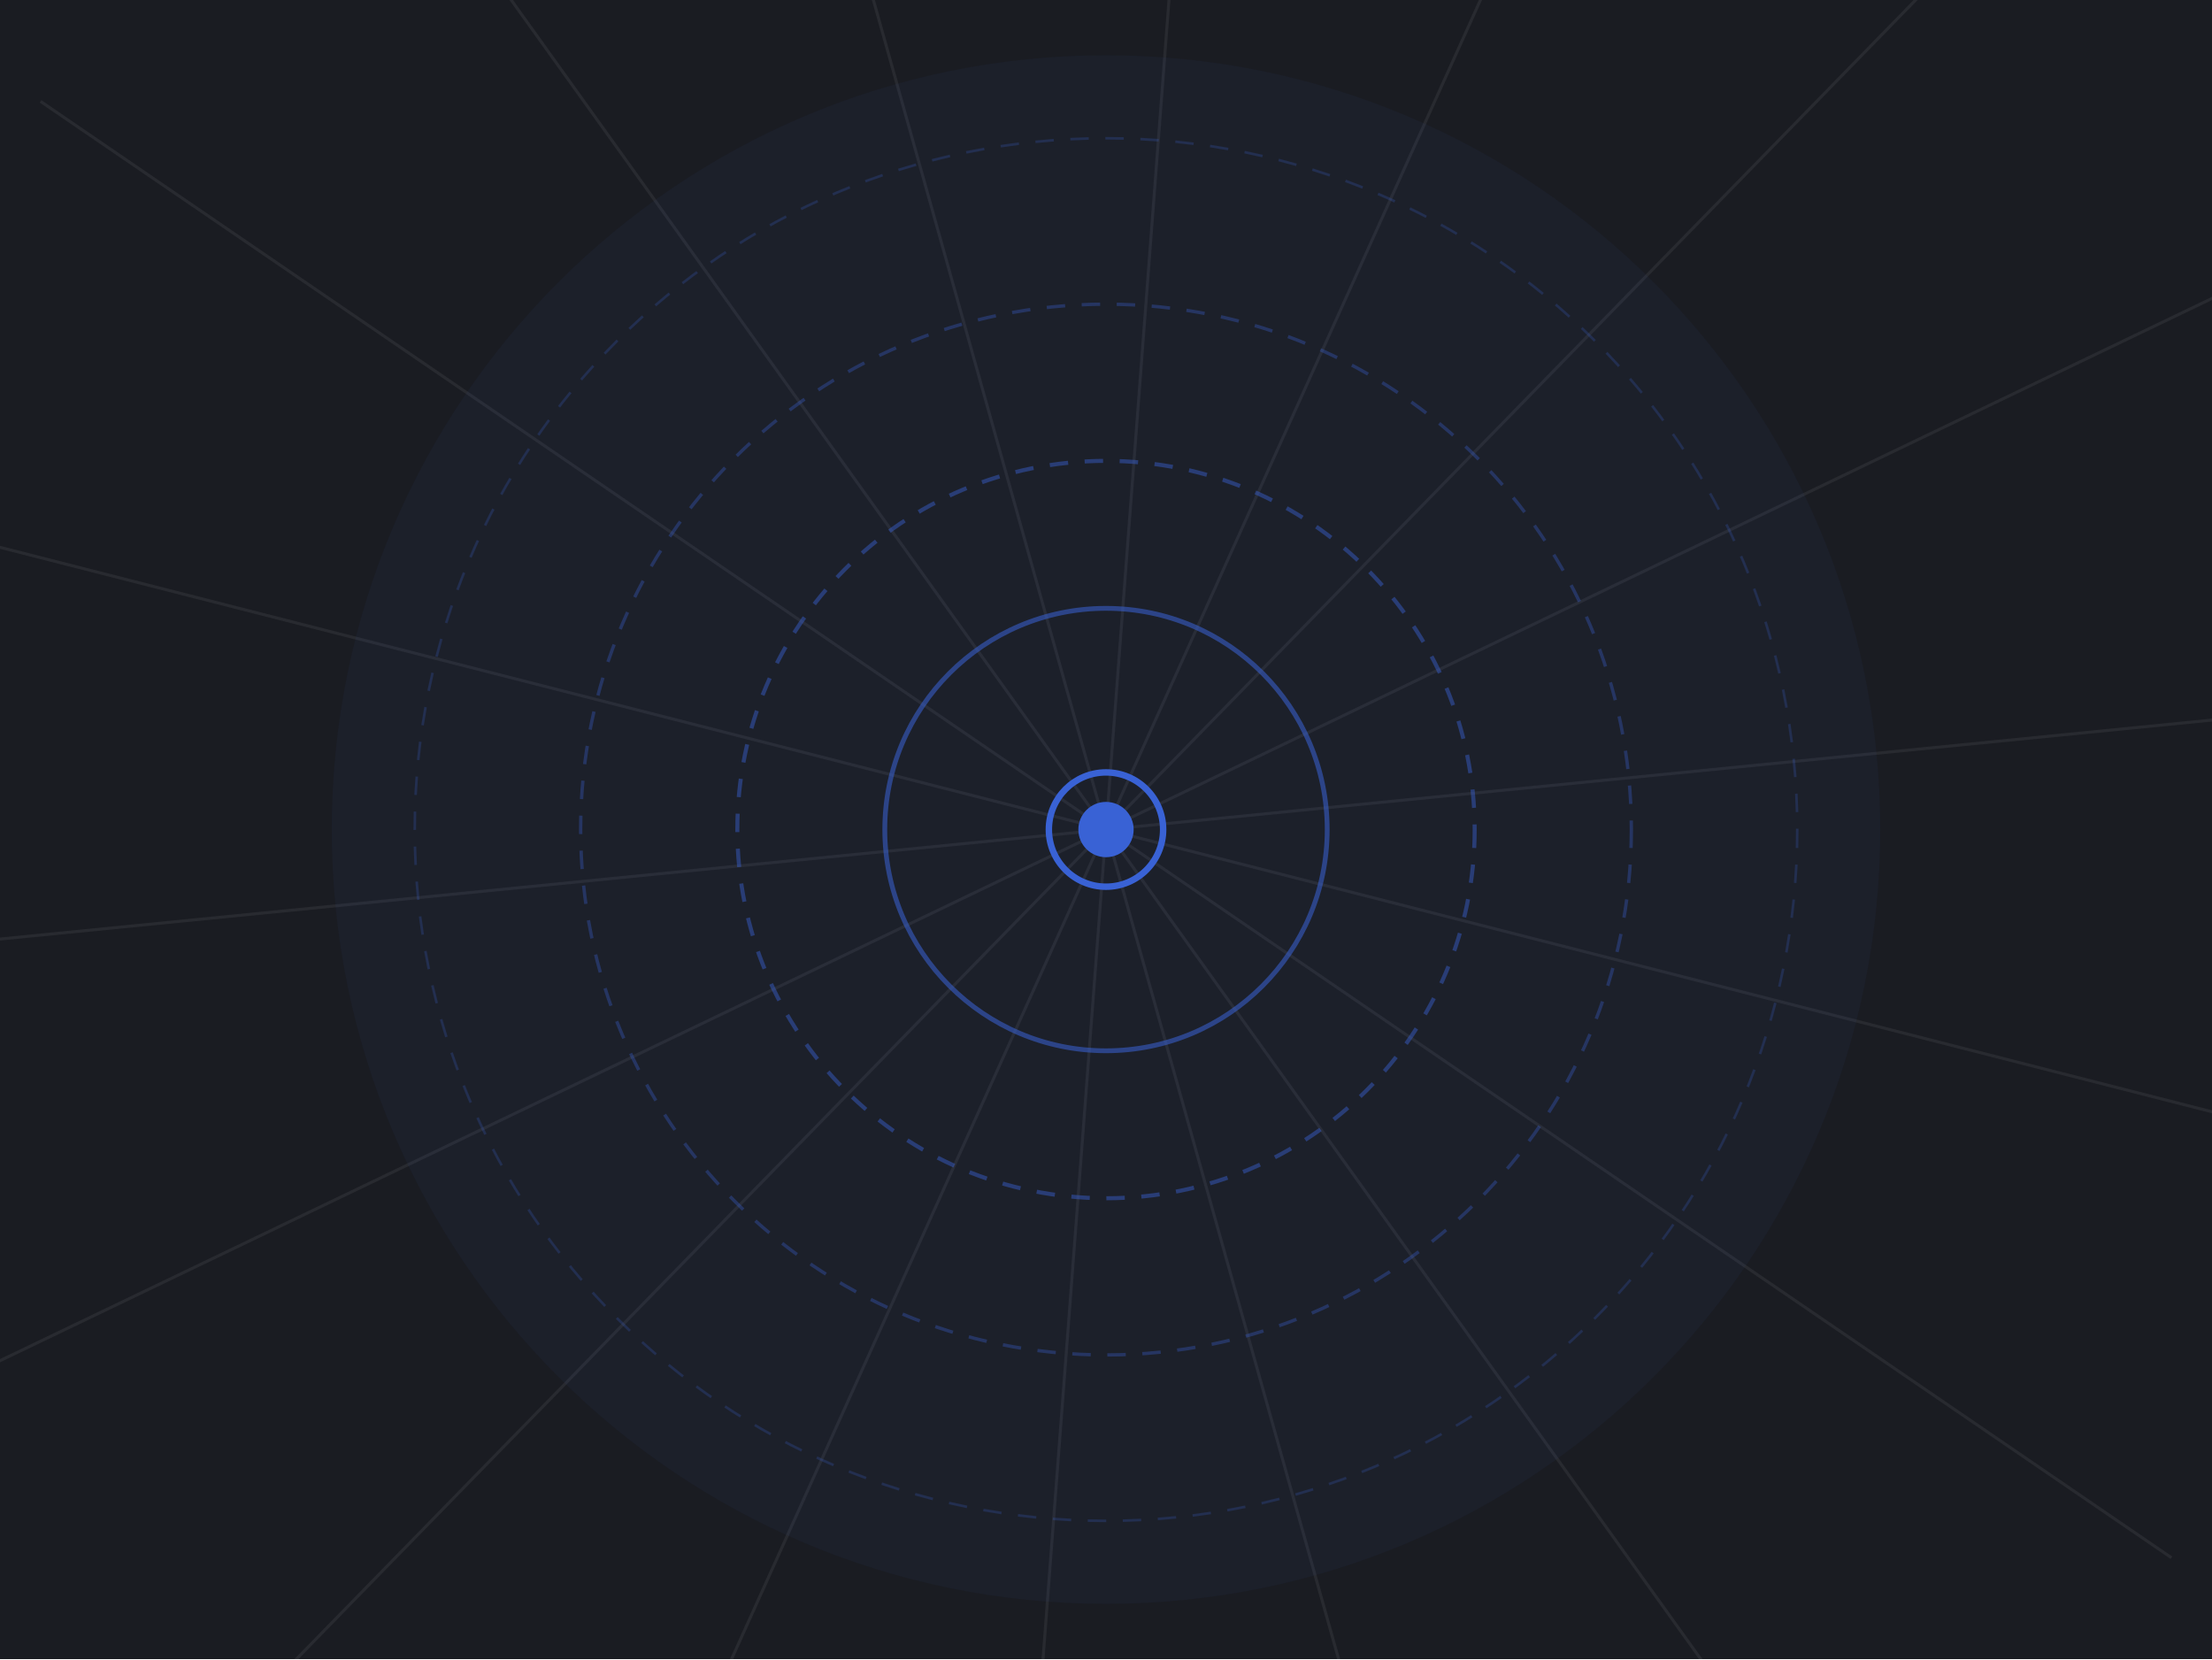
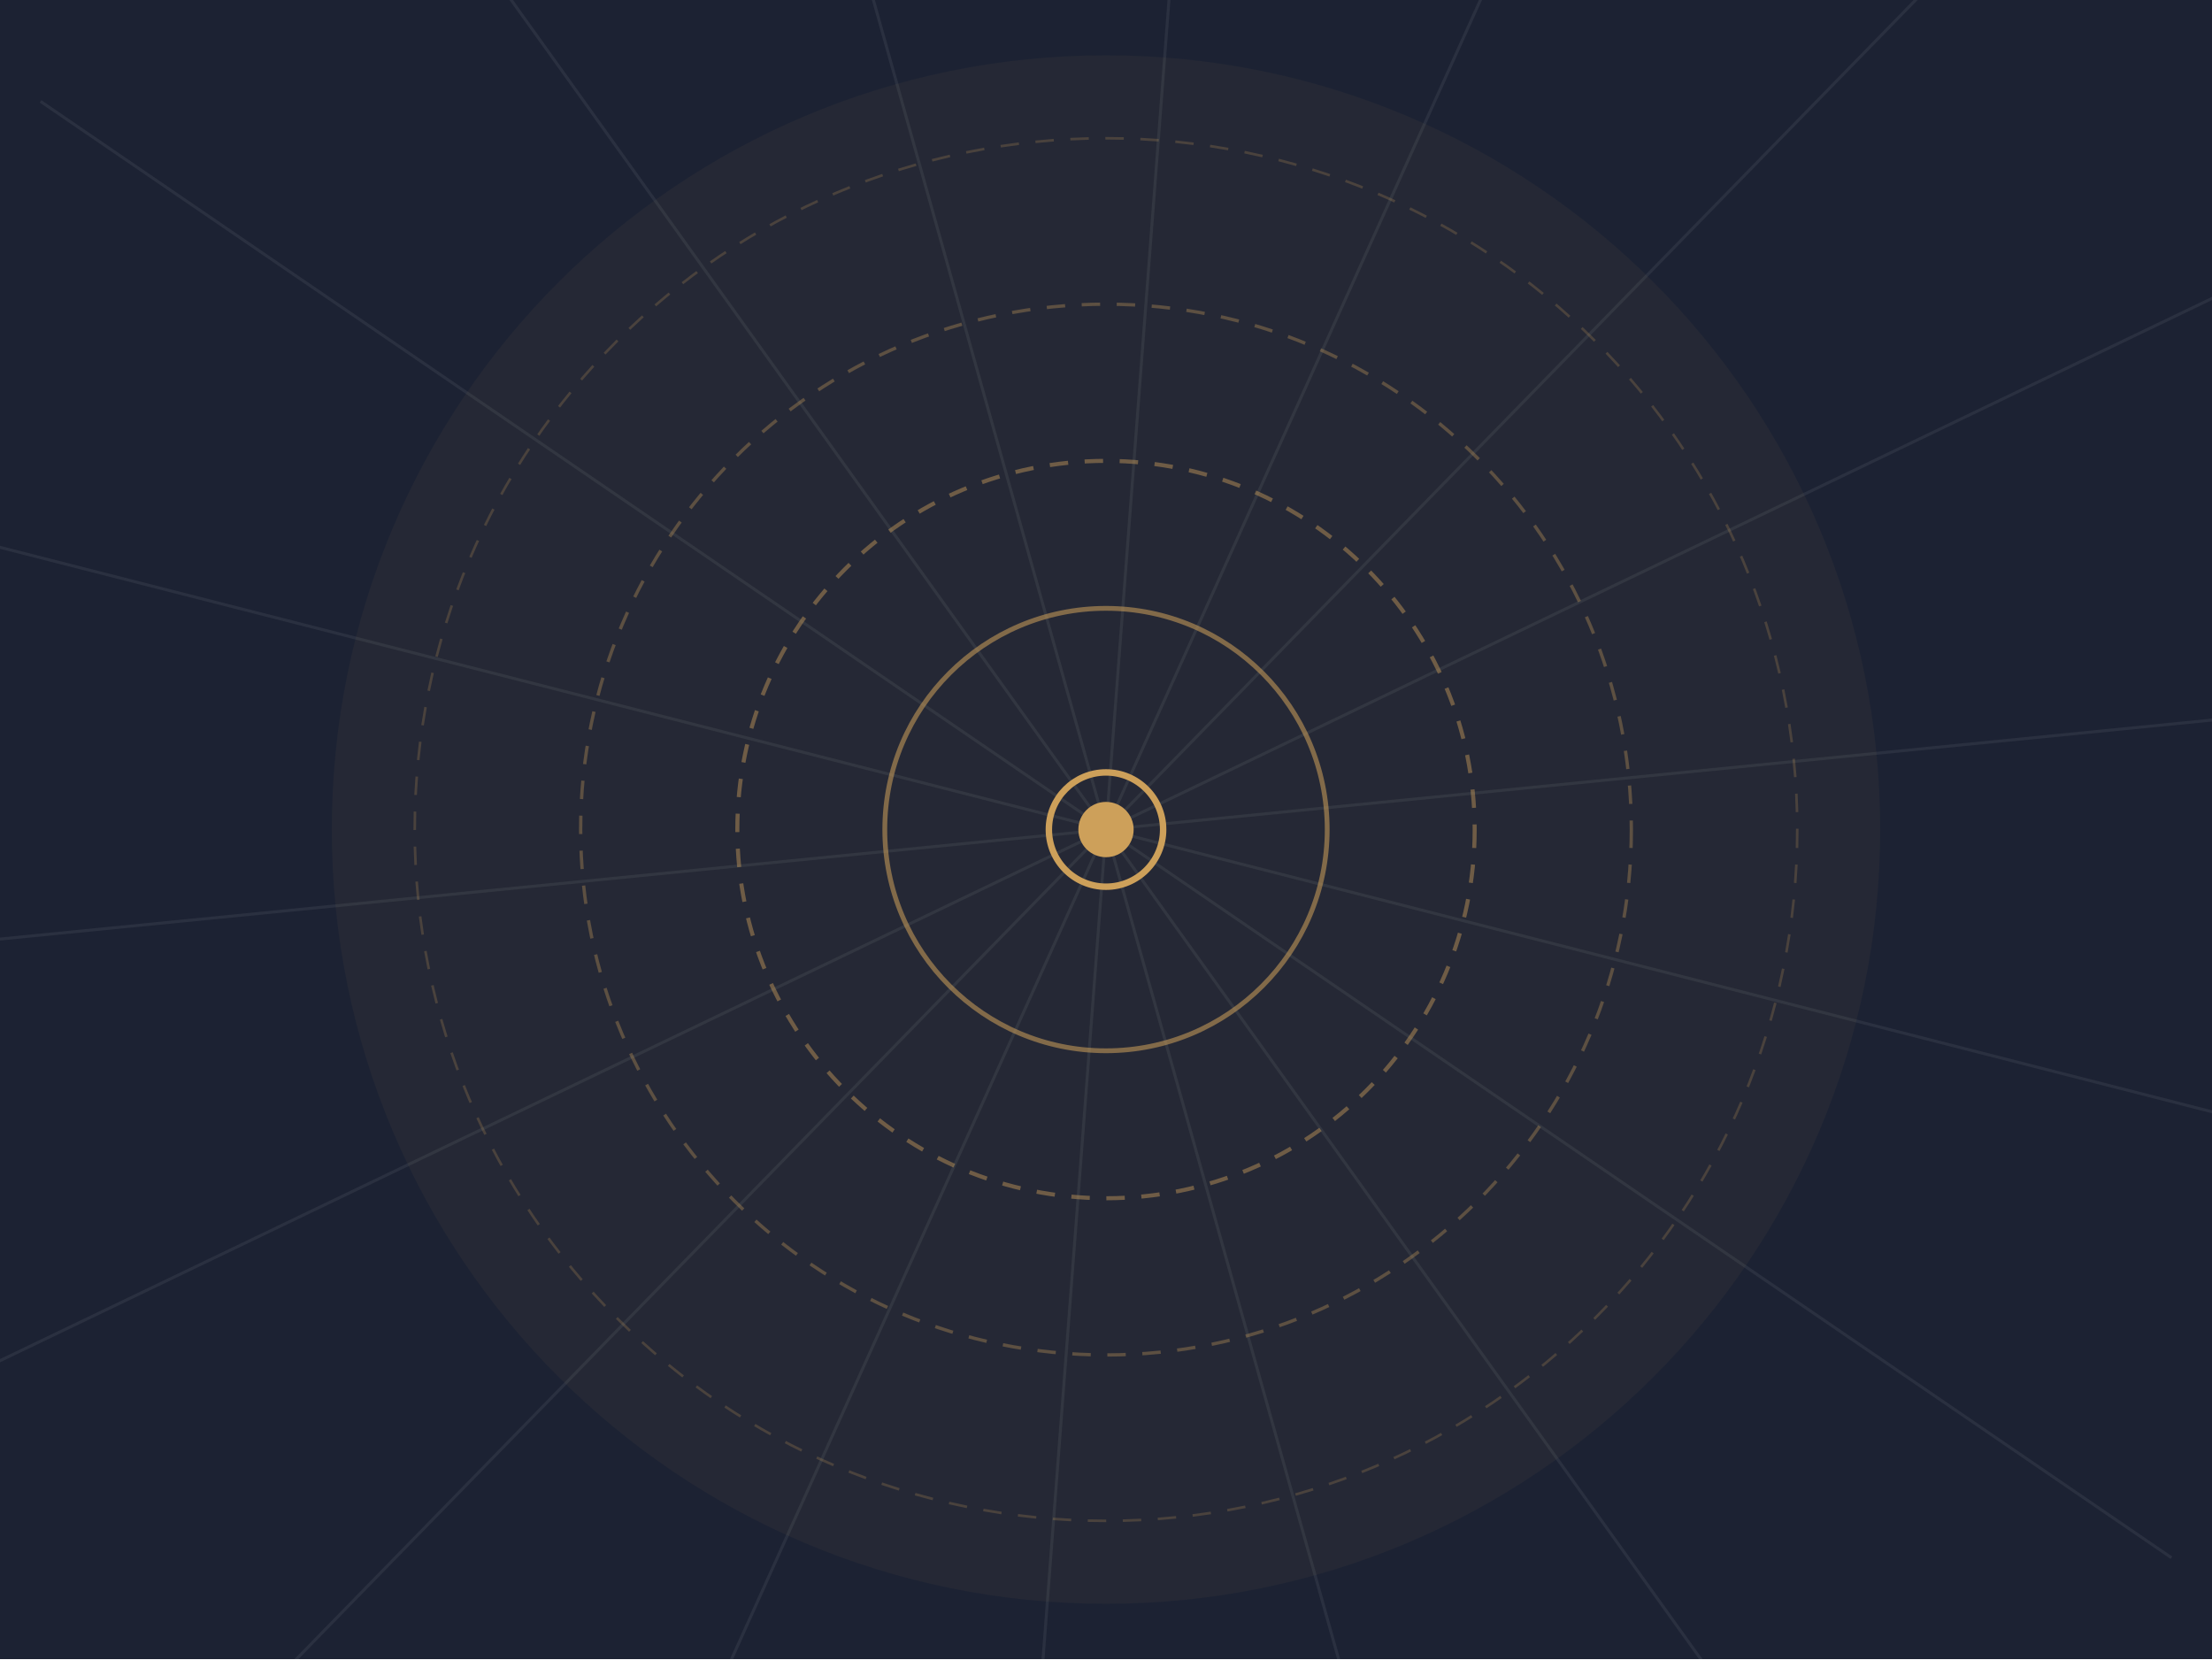
<svg xmlns="http://www.w3.org/2000/svg" viewBox="0 0 1200 900" width="1200" height="900" role="img" aria-label="Service area radius">
  <defs />
  <style>.rg{animation:rg 4.5s ease-out infinite;transform-origin:600px 450px}@keyframes rg{0%{transform:scale(.7);opacity:0}35%{opacity:.55}100%{transform:scale(1.12);opacity:0}}@media (prefers-reduced-motion: reduce){*{animation:none!important}.dw{stroke-dashoffset:0!important}.fin{opacity:1!important}}</style>
-   <rect width="1200" height="900" fill="#1a1c22" />
+   <rect width="1200" height="900" fill="#1c2233" />
  <line x1="-78" y1="277" x2="1278" y2="623" stroke="#f4f3f0" stroke-width="1.6" opacity="0.07" />
  <line x1="22" y1="55" x2="1178" y2="845" stroke="#f4f3f0" stroke-width="1.6" opacity="0.07" />
  <line x1="192" y1="-119" x2="1008" y2="1019" stroke="#f4f3f0" stroke-width="1.6" opacity="0.07" />
  <line x1="411" y1="-224" x2="789" y2="1124" stroke="#f4f3f0" stroke-width="1.6" opacity="0.07" />
  <line x1="653" y1="-248" x2="547" y2="1148" stroke="#f4f3f0" stroke-width="1.6" opacity="0.07" />
  <line x1="888" y1="-188" x2="312" y2="1088" stroke="#f4f3f0" stroke-width="1.6" opacity="0.07" />
  <line x1="1089" y1="-51" x2="111" y2="951" stroke="#f4f3f0" stroke-width="1.6" opacity="0.07" />
  <line x1="1231" y1="147" x2="-31" y2="753" stroke="#f4f3f0" stroke-width="1.6" opacity="0.07" />
  <line x1="1297" y1="381" x2="-97" y2="519" stroke="#f4f3f0" stroke-width="1.6" opacity="0.07" />
-   <circle cx="600" cy="450" r="420" fill="#3962d5" opacity="0.05" />
-   <circle class="rg" cx="600" cy="450" r="120" fill="none" stroke="#3962d5" stroke-width="2.6" opacity="0.55" stroke-dasharray="none" style="animation-delay:0.0s" />
-   <circle class="rg" cx="600" cy="450" r="200" fill="none" stroke="#3962d5" stroke-width="2.2" opacity="0.44" stroke-dasharray="10 9" style="animation-delay:0.5s" />
-   <circle class="rg" cx="600" cy="450" r="285" fill="none" stroke="#3962d5" stroke-width="1.8" opacity="0.33" stroke-dasharray="10 9" style="animation-delay:1.0s" />
-   <circle class="rg" cx="600" cy="450" r="375" fill="none" stroke="#3962d5" stroke-width="1.4" opacity="0.22" stroke-dasharray="10 9" style="animation-delay:1.5s" />
-   <circle cx="600" cy="450" r="15" fill="#3962d5" />
-   <circle cx="600" cy="450" r="31" fill="none" stroke="#3962d5" stroke-width="3.5" />
+   <circle cx="600" cy="450" r="420" fill="#cda05a" opacity="0.05" />
+   <circle class="rg" cx="600" cy="450" r="120" fill="none" stroke="#cda05a" stroke-width="2.6" opacity="0.55" stroke-dasharray="none" style="animation-delay:0.0s" />
+   <circle class="rg" cx="600" cy="450" r="200" fill="none" stroke="#cda05a" stroke-width="2.2" opacity="0.44" stroke-dasharray="10 9" style="animation-delay:0.5s" />
+   <circle class="rg" cx="600" cy="450" r="285" fill="none" stroke="#cda05a" stroke-width="1.8" opacity="0.33" stroke-dasharray="10 9" style="animation-delay:1.0s" />
+   <circle class="rg" cx="600" cy="450" r="375" fill="none" stroke="#cda05a" stroke-width="1.4" opacity="0.22" stroke-dasharray="10 9" style="animation-delay:1.5s" />
+   <circle cx="600" cy="450" r="15" fill="#cda05a" />
+   <circle cx="600" cy="450" r="31" fill="none" stroke="#cda05a" stroke-width="3.5" />
</svg>
